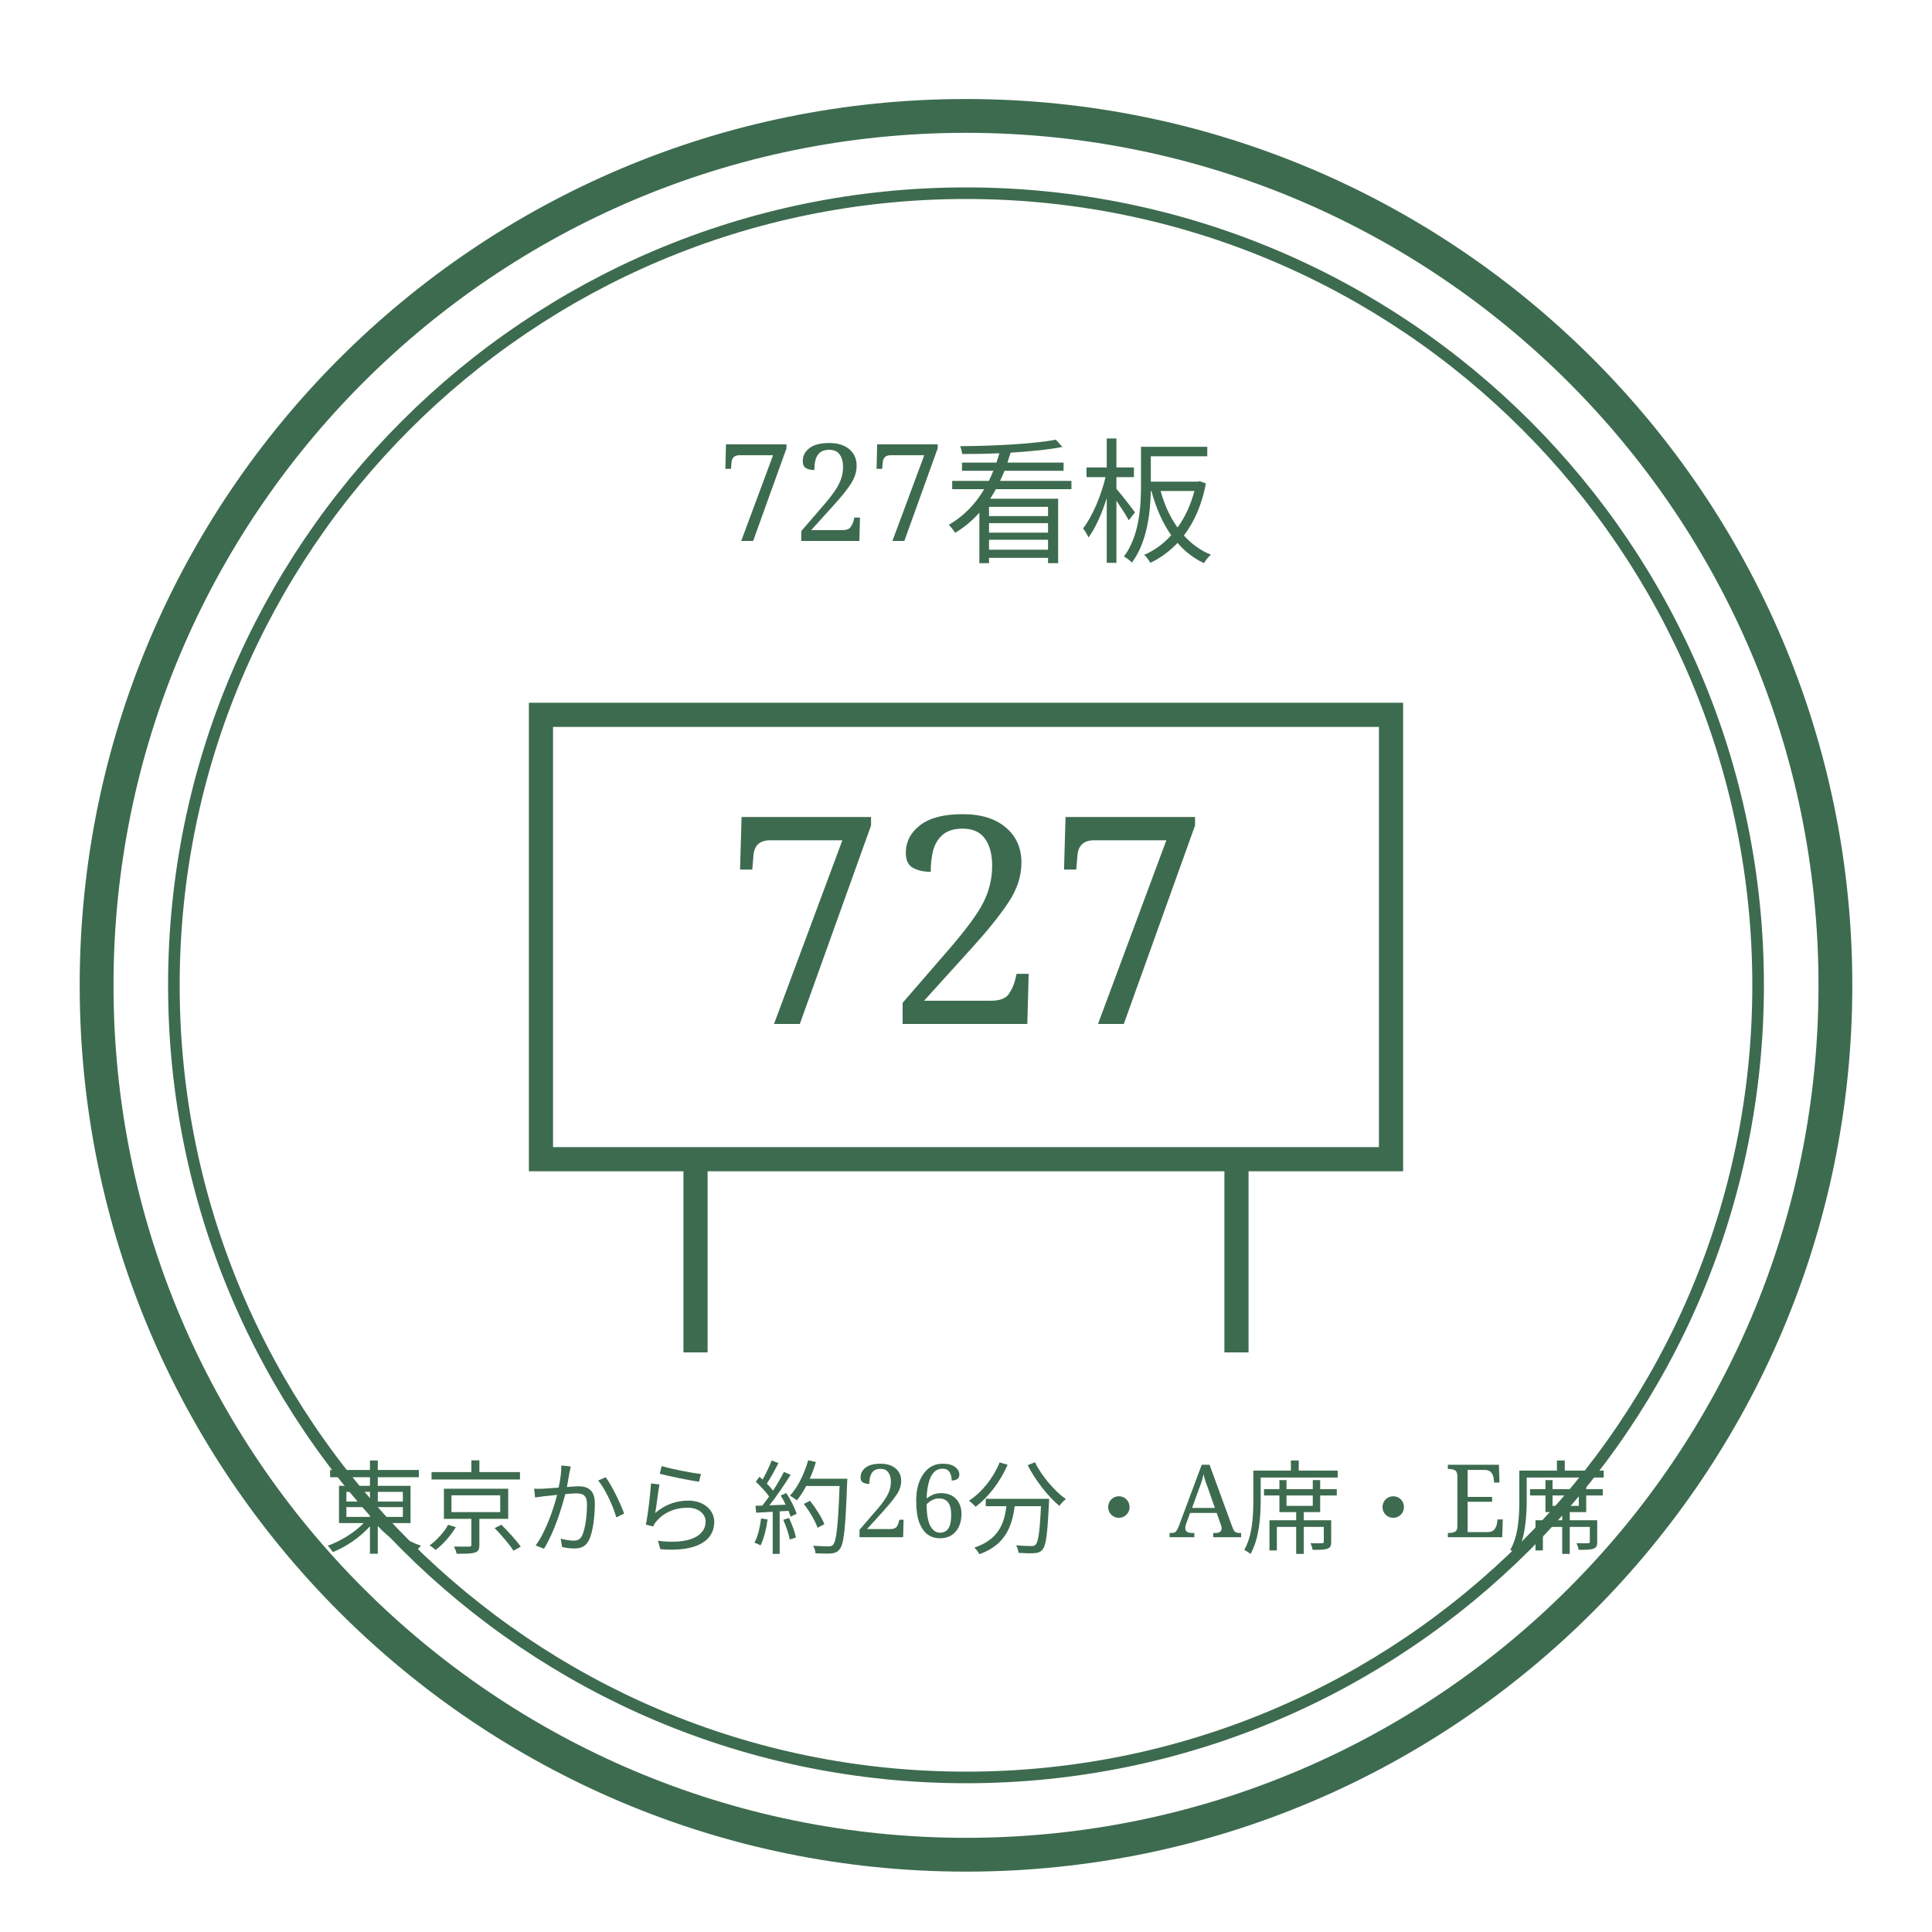
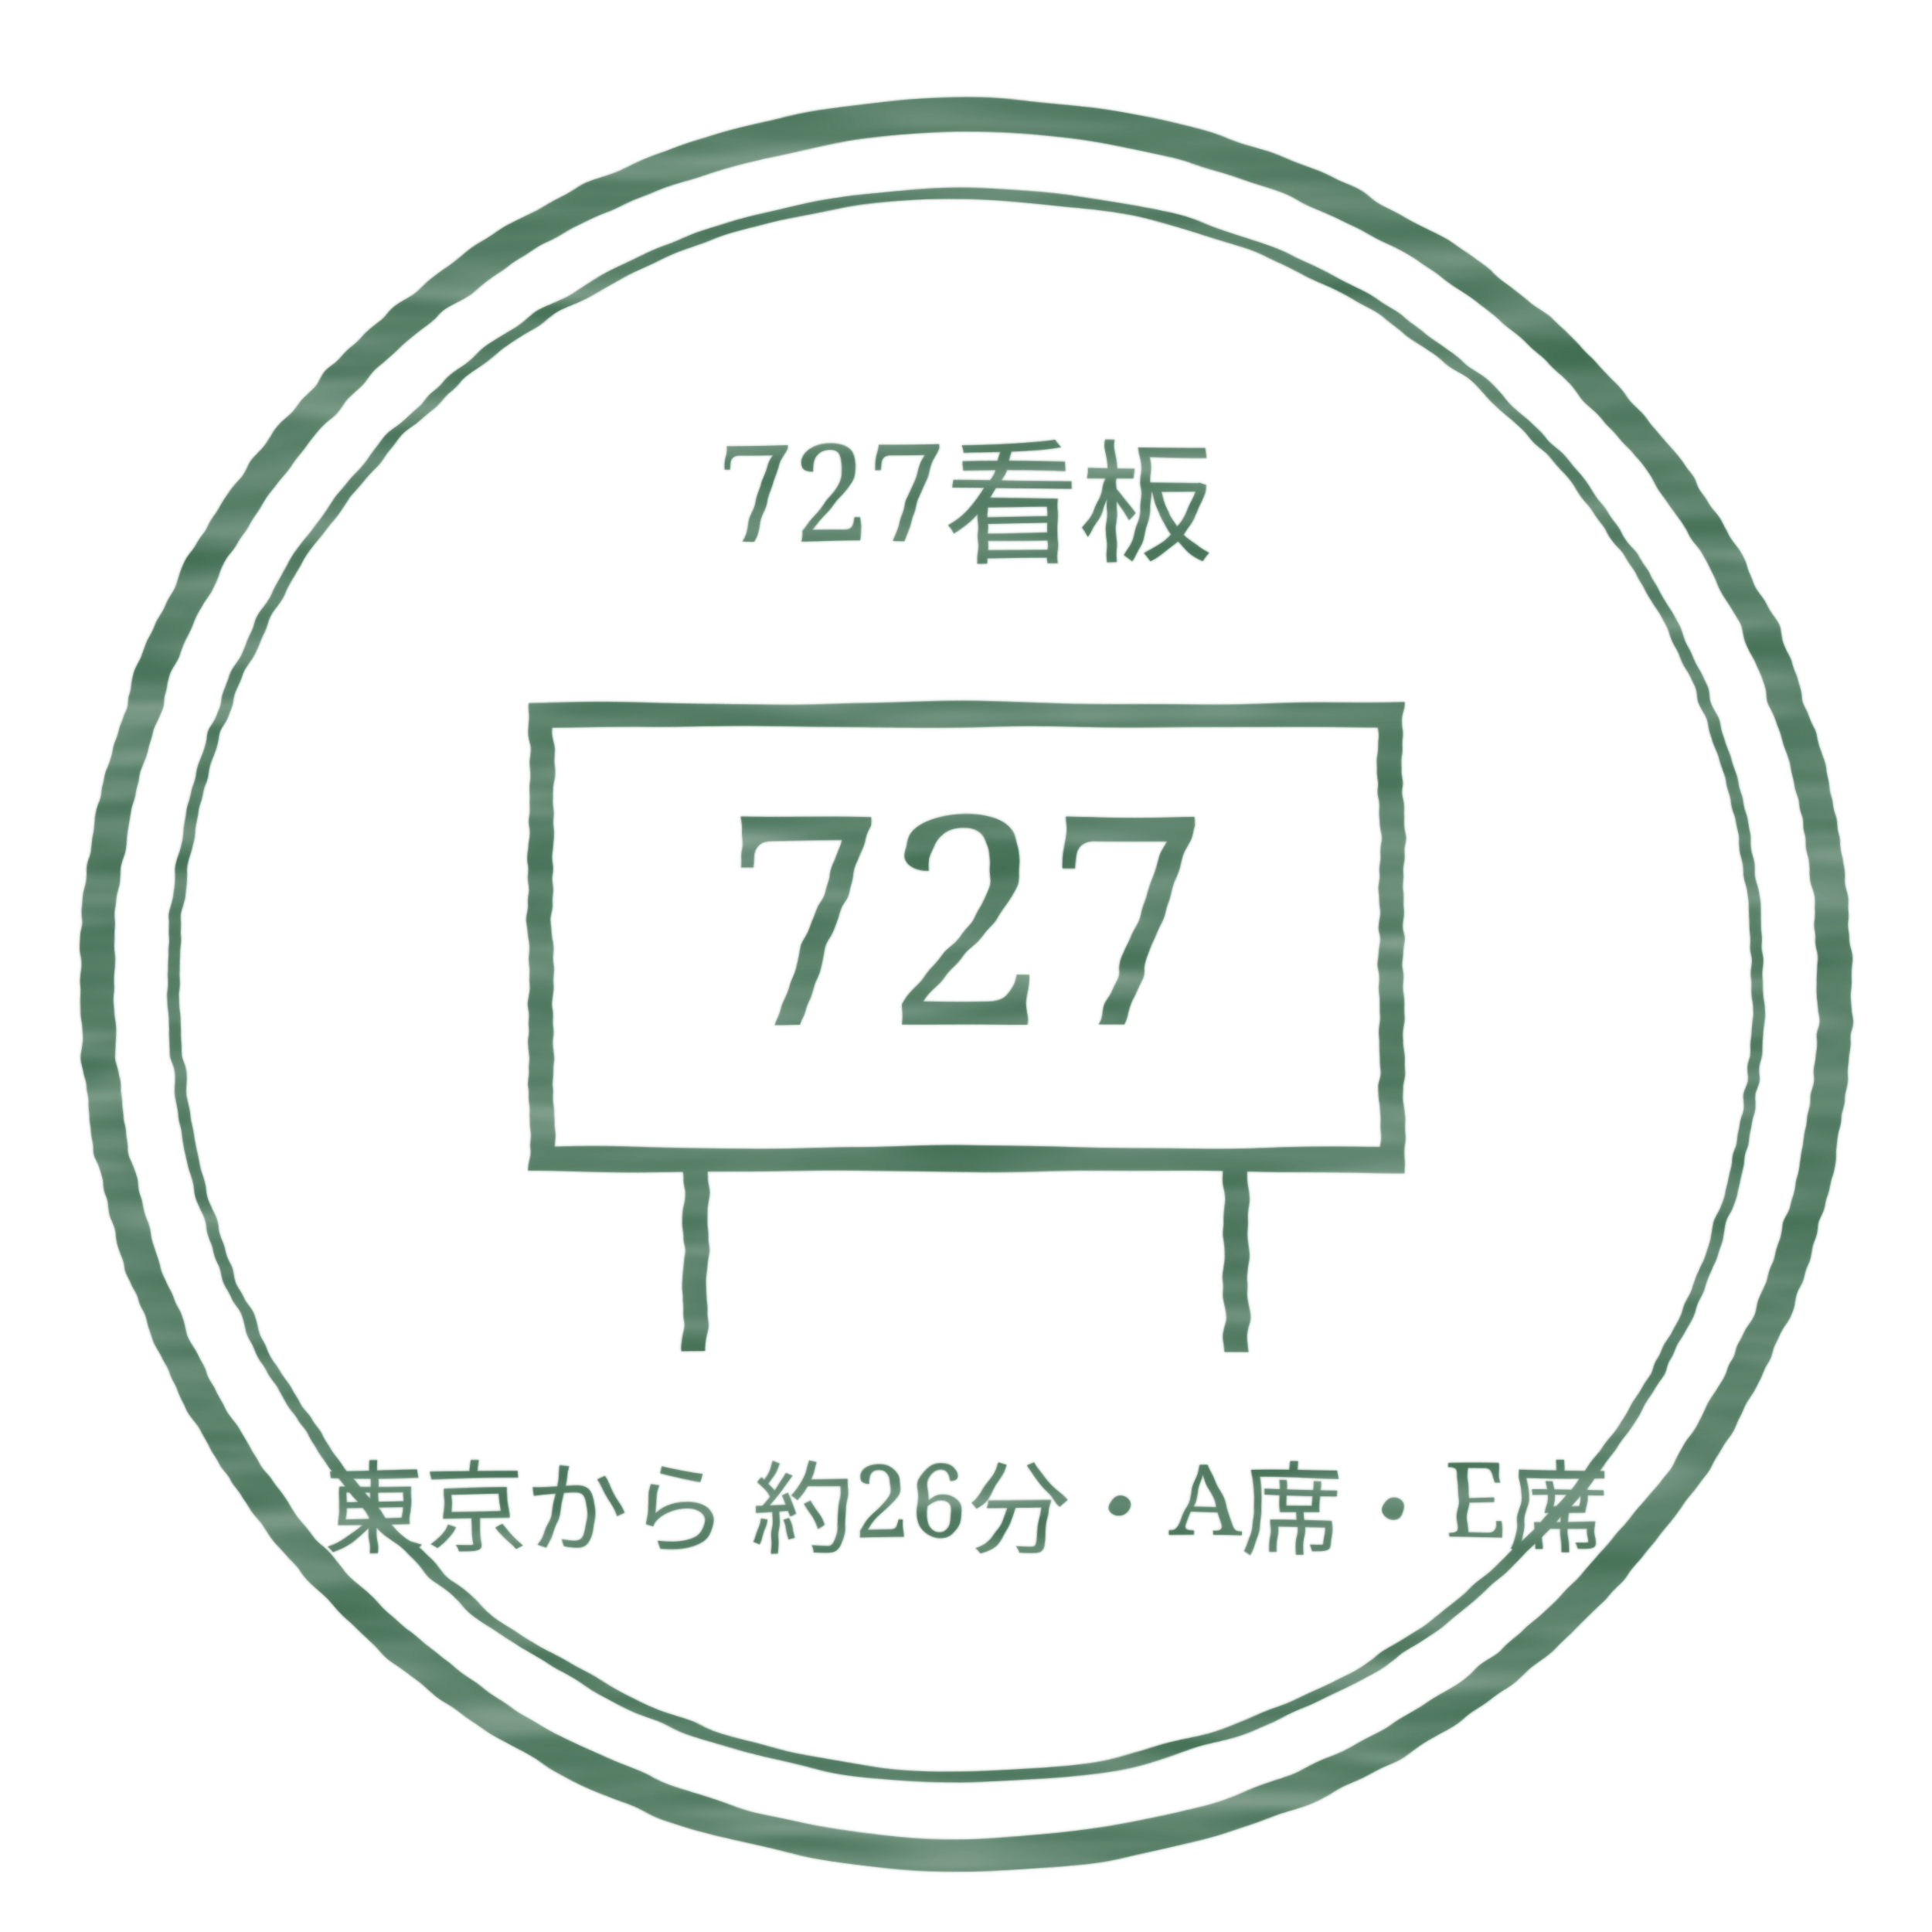
<svg xmlns="http://www.w3.org/2000/svg" viewBox="0 0 200 200" role="img" aria-label="727看板 車窓スタンプ">
-   <g stroke="#3d6b4f" fill="#3d6b4f">
+   <defs>
+     <filter id="stampInk" x="-5%" y="-5%" width="110%" height="110%" color-interpolation-filters="sRGB">
+       <feTurbulence type="fractalNoise" baseFrequency="0.045 0.32" numOctaves="2" seed="17" result="paperGrain" />
+       <feDisplacementMap in="SourceGraphic" in2="paperGrain" scale="0.85" xChannelSelector="R" yChannelSelector="G" result="roughInk" />
+       <feColorMatrix in="paperGrain" type="matrix" values="0 0 0 0 1  0 0 0 0 1  0 0 0 0 1  0.3 0.3 0.3 0 0.15" result="inkDensity" />
+       <feComposite in="roughInk" in2="inkDensity" operator="in" result="unevenInk" />
+       <feGaussianBlur in="unevenInk" stdDeviation="0.16" result="inkBleed" />
+       <feMerge>
+         <feMergeNode in="inkBleed" />
+         <feMergeNode in="unevenInk" />
+       </feMerge>
+     </filter>
+   </defs>
+   <g stroke="#3d6b4f" fill="#3d6b4f" filter="url(#stampInk)">
    <circle cx="100" cy="102" r="90" fill="none" stroke-width="3.5" />
    <circle cx="100" cy="102" r="82" fill="none" stroke-width="1.2" />
    <text x="100" y="56" text-anchor="middle" font-size="14" font-weight="500" font-family="'Shippori Mincho','Hiragino Mincho ProN','Yu Mincho',serif" stroke="none">727看板</text>
    <g fill="none" stroke-width="2.5">
      <rect x="56" y="74" width="88" height="46" />
      <path d="M72 120 V140 M128 120 V140" />
    </g>
    <text x="100" y="106" text-anchor="middle" font-size="30" font-weight="500" font-family="'Shippori Mincho','Hiragino Mincho ProN','Yu Mincho',serif" stroke="none">727</text>
    <text x="100" y="160" text-anchor="middle" font-size="10.5" font-family="'Shippori Mincho','Hiragino Mincho ProN','Yu Mincho',serif" stroke="none">東京から 約26分・A席・E席</text>
  </g>
</svg>
